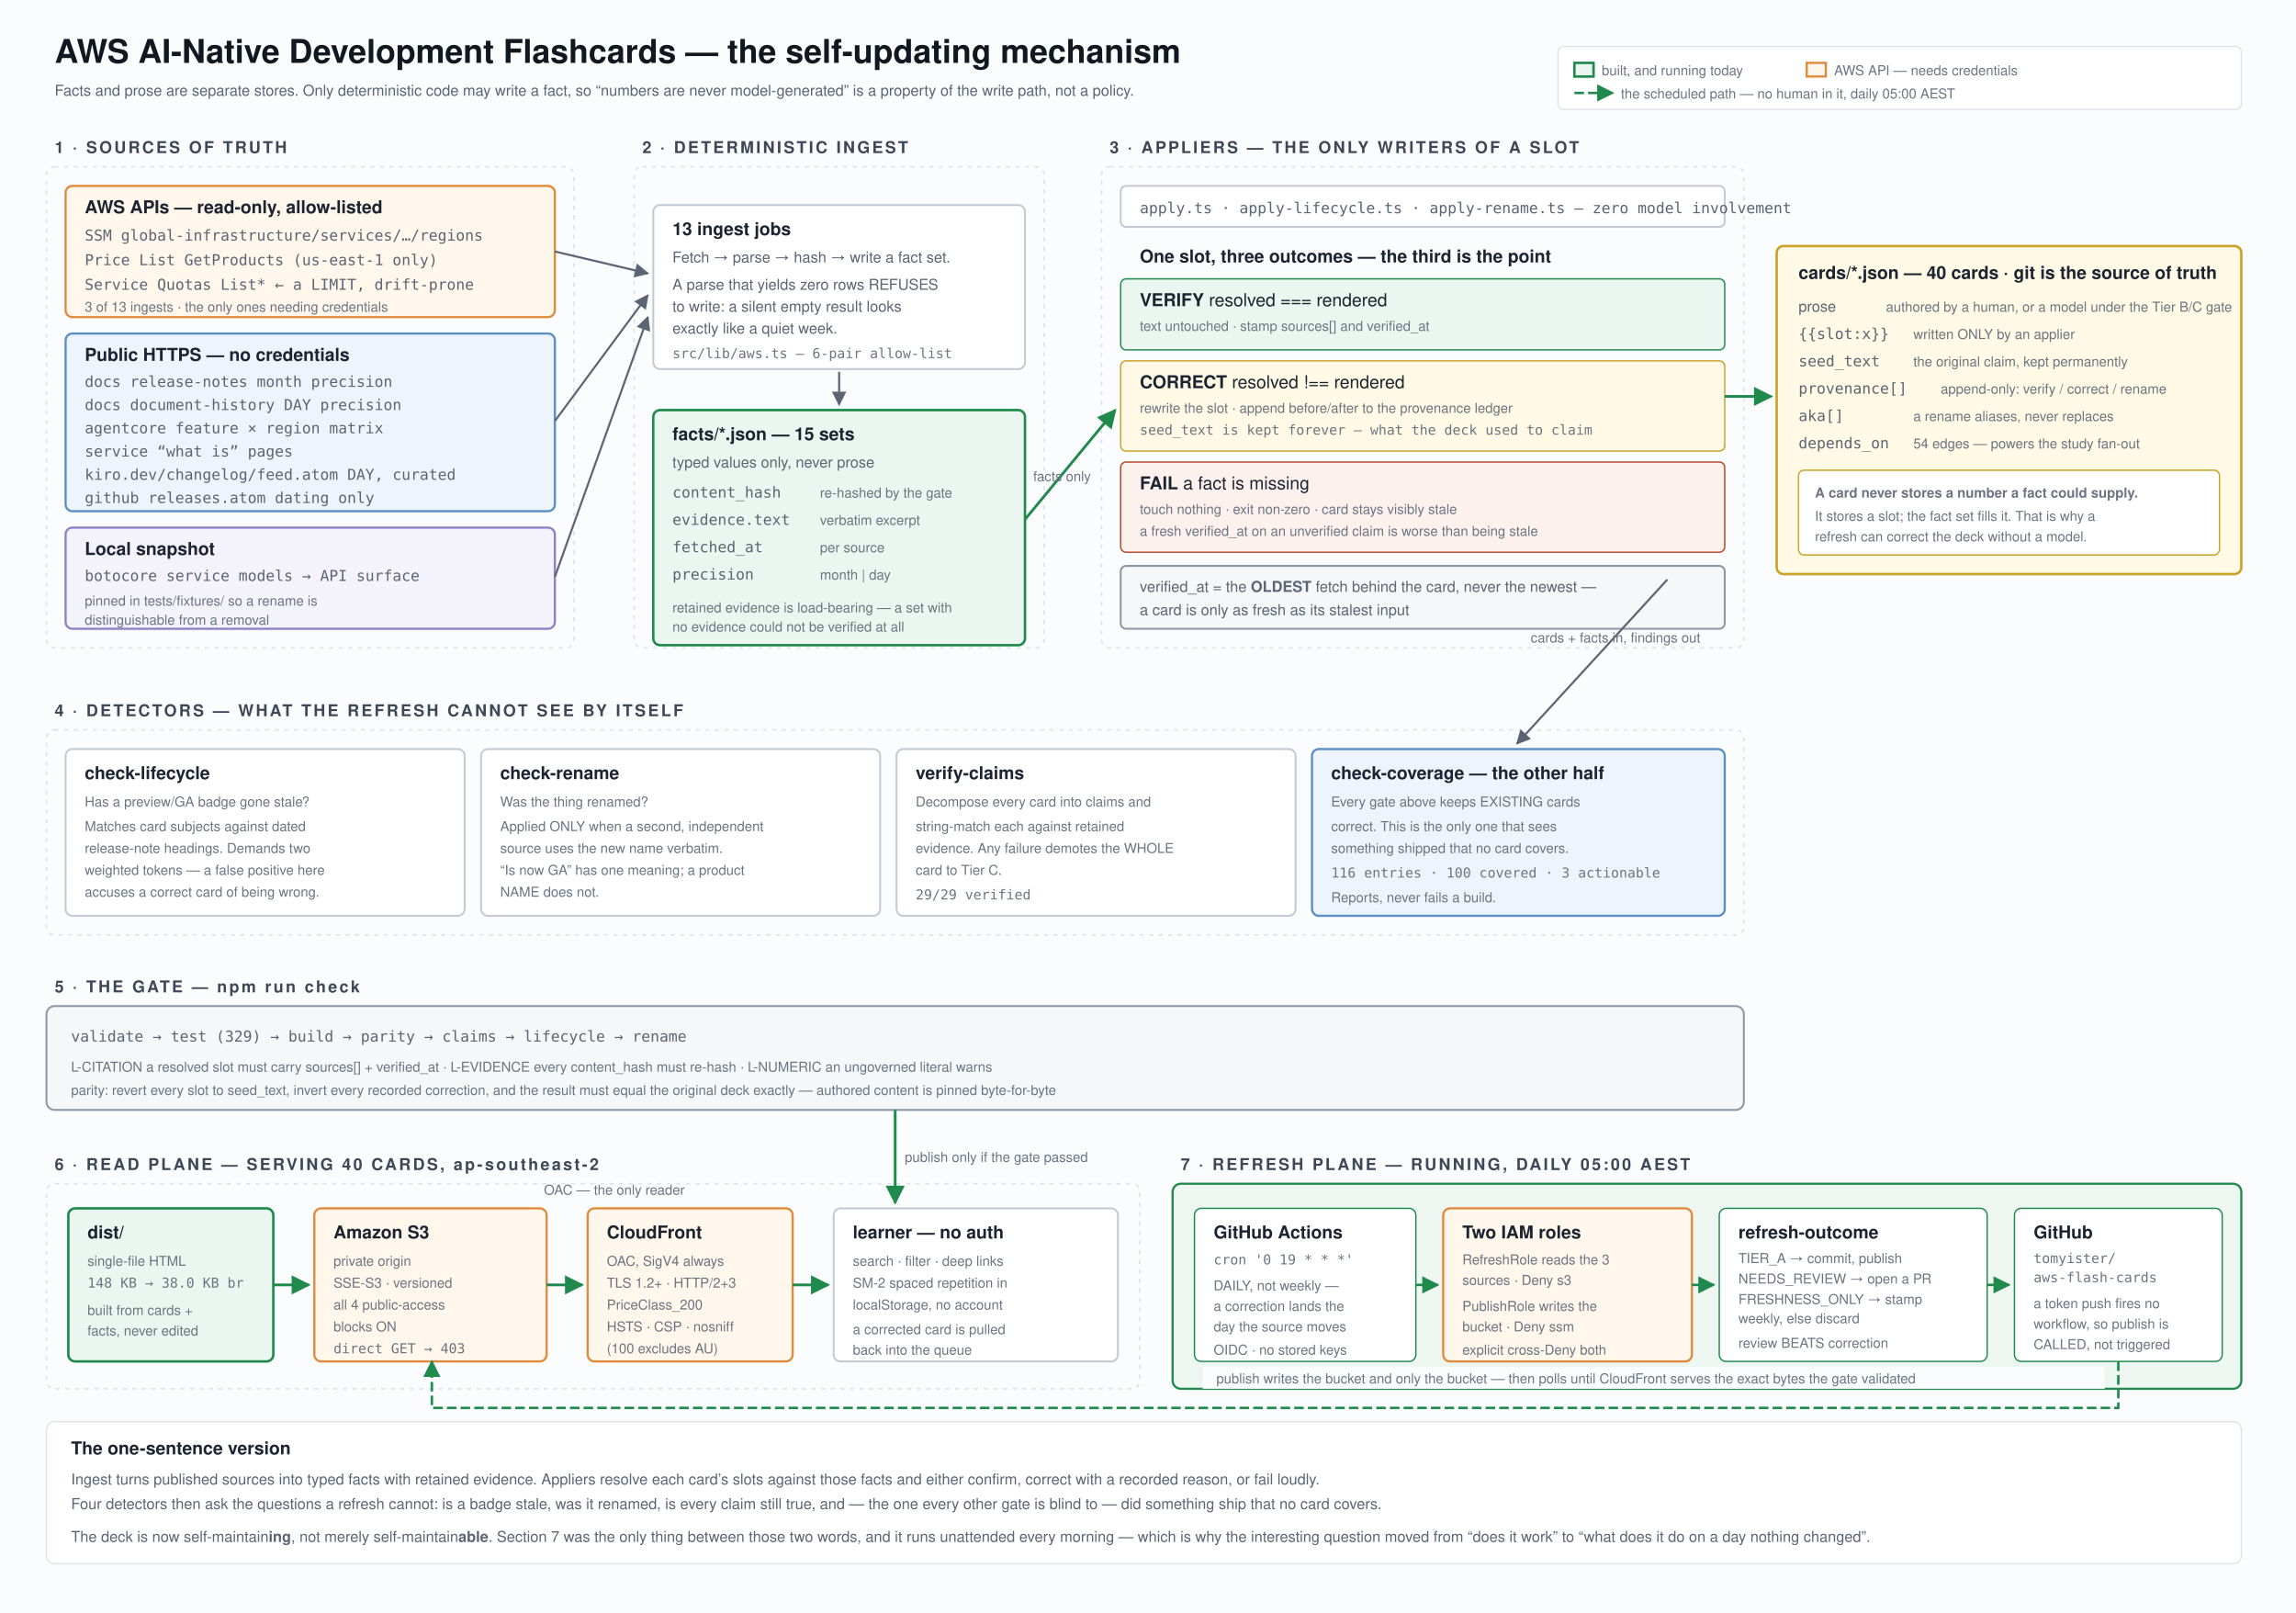
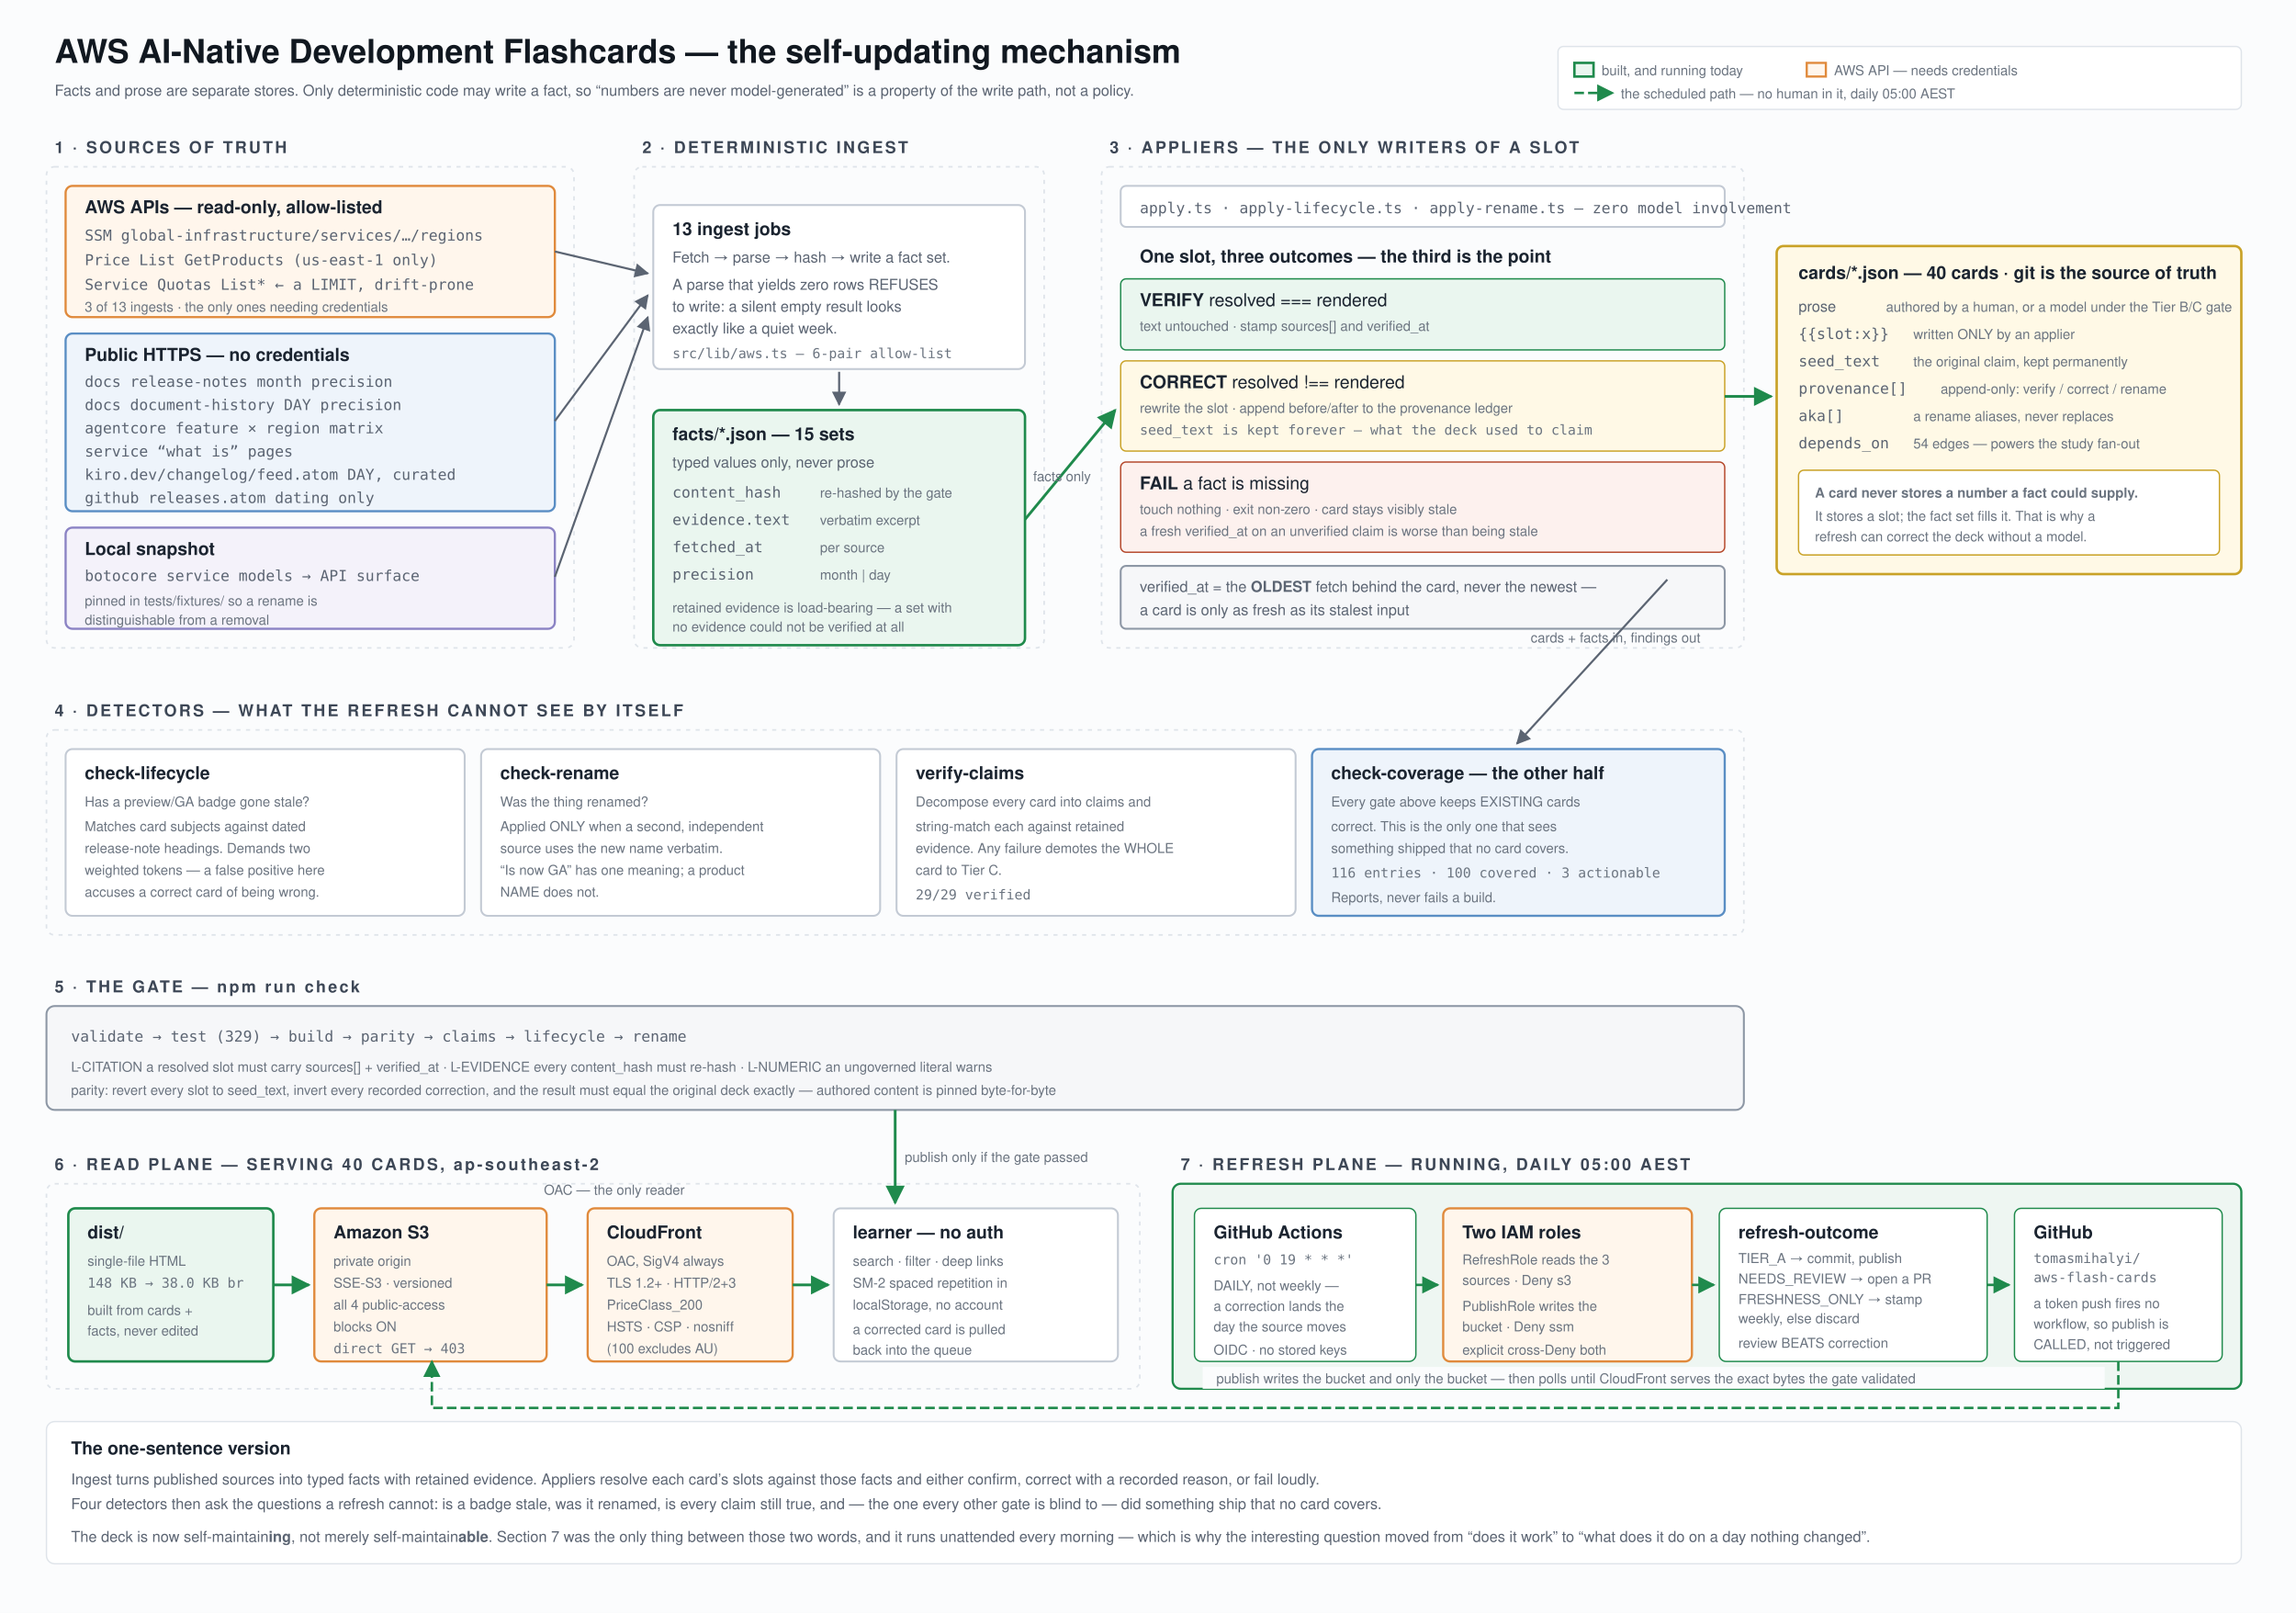
<svg xmlns="http://www.w3.org/2000/svg" width="1680" height="1180" viewBox="0 0 1680 1180" font-family="Helvetica Neue, Helvetica, Arial, sans-serif">
  <defs>
    <marker id="a" viewBox="0 0 10 10" refX="9" refY="5" markerWidth="7" markerHeight="7" orient="auto-start-reverse">
      <path d="M0,0 L10,5 L0,10 z" fill="#5b6472" />
    </marker>
    <marker id="ag" viewBox="0 0 10 10" refX="9" refY="5" markerWidth="7" markerHeight="7" orient="auto-start-reverse">
      <path d="M0,0 L10,5 L0,10 z" fill="#1f8a4c" />
    </marker>
    <marker id="ar" viewBox="0 0 10 10" refX="9" refY="5" markerWidth="7" markerHeight="7" orient="auto-start-reverse">
      <path d="M0,0 L10,5 L0,10 z" fill="#b4472a" />
    </marker>
    <style>
      .t   { font-size:13px; fill:#1b2430; }
      .sm  { font-size:11px; fill:#5b6472; }
      .xs  { font-size:10px; fill:#6b7480; }
      .mono{ font-family:"IBM Plex Mono", "SF Mono", Menlo, monospace; }
      .h   { font-size:12px; font-weight:700; fill:#3d4756; letter-spacing:1.6px; }
      .box { fill:#ffffff; stroke:#c3cad4; stroke-width:1.4; }
      .aws { fill:#fff6ec; stroke:#e08a3c; stroke-width:1.6; }
      .pub { fill:#eef4fb; stroke:#5a8ec4; stroke-width:1.6; }
      .loc { fill:#f4f2fa; stroke:#8b83c4; stroke-width:1.6; }
      .store{ fill:#eaf6ef; stroke:#1f8a4c; stroke-width:1.8; }
      .card { fill:#fff9e6; stroke:#c9a227; stroke-width:1.8; }
      .gate { fill:#f6f7f9; stroke:#8d97a5; stroke-width:1.4; }
      .todo { fill:#fdf1ee; stroke:#b4472a; stroke-width:1.6; stroke-dasharray:6 4; }
      .ci   { fill:#eef6f2; stroke:#1f8a4c; stroke-width:1.6; }
      .ln  { stroke:#5b6472; stroke-width:1.5; fill:none; marker-end:url(#a); }
      .lng { stroke:#1f8a4c; stroke-width:2;   fill:none; marker-end:url(#ag); }
      .lnc { stroke:#1f8a4c; stroke-width:1.8; fill:none; marker-end:url(#ag); stroke-dasharray:7 3; }
      .lnr { stroke:#b4472a; stroke-width:1.6; fill:none; marker-end:url(#ar); stroke-dasharray:6 4; }
      .band{ fill:none; stroke:#dfe4ea; stroke-width:1.2; stroke-dasharray:3 4; }
    </style>
  </defs>
  <rect width="1680" height="1180" fill="#fbfcfd" />
  <text x="40" y="46" font-size="24" font-weight="700" fill="#111820">AWS AI-Native Development Flashcards — the self-updating mechanism</text>
  <text x="40" y="70" class="sm">Facts and prose are separate stores. Only deterministic code may write a fact, so “numbers are never model-generated” is a property of the write path, not a policy.</text>
  <g transform="translate(1140,34)">
    <rect x="0" y="0" width="500" height="46" rx="4" fill="#ffffff" stroke="#dfe4ea" />
    <rect x="12" y="12" width="14" height="10" class="store" />
    <text x="32" y="21" class="xs">built, and running today</text>
    <rect x="182" y="12" width="14" height="10" class="aws" />
    <text x="202" y="21" class="xs">AWS API — needs credentials</text>
    <line x1="12" y1="34" x2="40" y2="34" class="lnc" />
    <text x="46" y="38" class="xs">the scheduled path — no human in it, daily 05:00 AEST</text>
  </g>
  <text x="40" y="112" class="h">1 · SOURCES OF TRUTH</text>
  <rect x="34" y="122" width="386" height="352" class="band" rx="6" />
  <rect x="48" y="136" width="358" height="96" class="aws" rx="5" />
  <text x="62" y="156" class="t" font-weight="700">AWS APIs — read-only, allow-listed</text>
  <text x="62" y="176" class="sm mono">SSM  global-infrastructure/services/…/regions</text>
  <text x="62" y="194" class="sm mono">Price List  GetProducts   (us-east-1 only)</text>
  <text x="62" y="212" class="sm mono">Service Quotas  List*     ← a LIMIT, drift-prone</text>
  <text x="62" y="228" class="xs">3 of 13 ingests · the only ones needing credentials</text>
  <rect x="48" y="244" width="358" height="130" class="pub" rx="5" />
  <text x="62" y="264" class="t" font-weight="700">Public HTTPS — no credentials</text>
  <text x="62" y="283" class="sm mono">docs release-notes        month precision</text>
  <text x="62" y="300" class="sm mono">docs document-history     DAY precision</text>
  <text x="62" y="317" class="sm mono">agentcore feature × region matrix</text>
  <text x="62" y="334" class="sm mono">service “what is” pages</text>
  <text x="62" y="351" class="sm mono">kiro.dev/changelog/feed.atom   DAY, curated</text>
  <text x="62" y="368" class="sm mono">github releases.atom           dating only</text>
  <rect x="48" y="386" width="358" height="74" class="loc" rx="5" />
  <text x="62" y="406" class="t" font-weight="700">Local snapshot</text>
  <text x="62" y="425" class="sm mono">botocore service models → API surface</text>
  <text x="62" y="443" class="xs">pinned in tests/fixtures/ so a rename is</text>
  <text x="62" y="457" class="xs">distinguishable from a removal</text>
  <text x="470" y="112" class="h">2 · DETERMINISTIC INGEST</text>
  <rect x="464" y="122" width="300" height="352" class="band" rx="6" />
  <rect x="478" y="150" width="272" height="120" class="box" rx="5" />
  <text x="492" y="172" class="t" font-weight="700">13 ingest jobs</text>
  <text x="492" y="192" class="sm">Fetch → parse → hash → write a fact set.</text>
  <text x="492" y="212" class="sm">A parse that yields zero rows REFUSES</text>
  <text x="492" y="228" class="sm">to write: a silent empty result looks</text>
  <text x="492" y="244" class="sm">exactly like a quiet week.</text>
  <text x="492" y="262" class="xs mono">src/lib/aws.ts — 6-pair allow-list</text>
  <rect x="478" y="300" width="272" height="172" class="store" rx="5" />
  <text x="492" y="322" class="t" font-weight="700">facts/*.json   — 15 sets</text>
  <text x="492" y="342" class="sm">typed values only, never prose</text>
  <text x="492" y="364" class="sm mono">content_hash</text>
  <text x="600" y="364" class="xs">re-hashed by the gate</text>
  <text x="492" y="384" class="sm mono">evidence.text</text>
  <text x="600" y="384" class="xs">verbatim excerpt</text>
  <text x="492" y="404" class="sm mono">fetched_at</text>
  <text x="600" y="404" class="xs">per source</text>
  <text x="492" y="424" class="sm mono">precision</text>
  <text x="600" y="424" class="xs">month | day</text>
  <text x="492" y="448" class="xs">retained evidence is load-bearing — a set with</text>
  <text x="492" y="462" class="xs">no evidence could not be verified at all</text>
  <line x1="406" y1="184" x2="474" y2="200" class="ln" />
  <line x1="406" y1="308" x2="474" y2="216" class="ln" />
  <line x1="406" y1="422" x2="474" y2="232" class="ln" />
  <line x1="614" y1="272" x2="614" y2="296" class="ln" />
  <text x="812" y="112" class="h">3 · APPLIERS — THE ONLY WRITERS OF A SLOT</text>
  <rect x="806" y="122" width="470" height="352" class="band" rx="6" />
  <rect x="820" y="136" width="442" height="30" class="box" rx="4" />
  <text x="834" y="156" class="sm mono">apply.ts · apply-lifecycle.ts · apply-rename.ts   — zero model involvement</text>
  <text x="834" y="192" class="t" font-weight="700">One slot, three outcomes — the third is the point</text>
  <rect x="820" y="204" width="442" height="52" fill="#eaf6ef" stroke="#1f8a4c" rx="4" />
  <text x="834" y="224" class="t">
    <tspan font-weight="700">VERIFY</tspan>  resolved === rendered</text>
  <text x="834" y="242" class="xs">text untouched · stamp sources[] and verified_at</text>
  <rect x="820" y="264" width="442" height="66" fill="#fff9e6" stroke="#c9a227" rx="4" />
  <text x="834" y="284" class="t">
    <tspan font-weight="700">CORRECT</tspan>  resolved !== rendered</text>
  <text x="834" y="302" class="xs">rewrite the slot · append before/after to the provenance ledger</text>
  <text x="834" y="318" class="xs mono">seed_text is kept forever — what the deck used to claim</text>
  <rect x="820" y="338" width="442" height="66" fill="#fdf1ee" stroke="#b4472a" rx="4" />
  <text x="834" y="358" class="t">
    <tspan font-weight="700">FAIL</tspan>  a fact is missing</text>
  <text x="834" y="376" class="xs">touch nothing · exit non-zero · card stays visibly stale</text>
  <text x="834" y="392" class="xs">a fresh verified_at on an unverified claim is worse than being stale</text>
  <rect x="820" y="414" width="442" height="46" class="gate" rx="4" />
  <text x="834" y="433" class="sm">verified_at = the <tspan font-weight="700">OLDEST</tspan> fetch behind the card, never the newest —</text>
  <text x="834" y="450" class="sm">a card is only as fresh as its stalest input</text>
  <line x1="750" y1="380" x2="816" y2="300" class="lng" />
  <text x="756" y="352" class="xs" fill="#1f8a4c">facts only</text>
  <rect x="1300" y="180" width="340" height="240" class="card" rx="5" />
  <text x="1316" y="204" class="t" font-weight="700">cards/*.json — 40 cards · git is the source of truth</text>
  <text x="1316" y="228" class="sm">prose</text>
  <text x="1380" y="228" class="xs">authored by a human, or a model under the Tier B/C gate</text>
  <text x="1316" y="248" class="sm mono">{{slot:x}}</text>
  <text x="1400" y="248" class="xs">written ONLY by an applier</text>
  <text x="1316" y="268" class="sm mono">seed_text</text>
  <text x="1400" y="268" class="xs">the original claim, kept permanently</text>
  <text x="1316" y="288" class="sm mono">provenance[]</text>
  <text x="1420" y="288" class="xs">append-only: verify / correct / rename</text>
  <text x="1316" y="308" class="sm mono">aka[]</text>
  <text x="1400" y="308" class="xs">a rename aliases, never replaces</text>
  <text x="1316" y="328" class="sm mono">depends_on</text>
  <text x="1400" y="328" class="xs">54 edges — powers the study fan-out</text>
  <rect x="1316" y="344" width="308" height="62" fill="#ffffff" stroke="#c9a227" rx="4" />
  <text x="1328" y="364" class="xs" font-weight="700">A card never stores a number a fact could supply.</text>
  <text x="1328" y="381" class="xs">It stores a slot; the fact set fills it. That is why a</text>
  <text x="1328" y="396" class="xs">refresh can correct the deck without a model.</text>
  <line x1="1262" y1="290" x2="1296" y2="290" class="lng" />
  <text x="40" y="524" class="h">4 · DETECTORS — WHAT THE REFRESH CANNOT SEE BY ITSELF</text>
  <rect x="34" y="534" width="1242" height="150" class="band" rx="6" />
  <rect x="48" y="548" width="292" height="122" class="box" rx="5" />
  <text x="62" y="570" class="t" font-weight="700">check-lifecycle</text>
  <text x="62" y="590" class="xs">Has a preview/GA badge gone stale?</text>
  <text x="62" y="608" class="xs">Matches card subjects against dated</text>
  <text x="62" y="624" class="xs">release-note headings. Demands two</text>
  <text x="62" y="640" class="xs">weighted tokens — a false positive here</text>
  <text x="62" y="656" class="xs">accuses a correct card of being wrong.</text>
  <rect x="352" y="548" width="292" height="122" class="box" rx="5" />
  <text x="366" y="570" class="t" font-weight="700">check-rename</text>
  <text x="366" y="590" class="xs">Was the thing renamed?</text>
  <text x="366" y="608" class="xs">Applied ONLY when a second, independent</text>
  <text x="366" y="624" class="xs">source uses the new name verbatim.</text>
  <text x="366" y="640" class="xs">“Is now GA” has one meaning; a product</text>
  <text x="366" y="656" class="xs">NAME does not.</text>
  <rect x="656" y="548" width="292" height="122" class="box" rx="5" />
  <text x="670" y="570" class="t" font-weight="700">verify-claims</text>
  <text x="670" y="590" class="xs">Decompose every card into claims and</text>
  <text x="670" y="608" class="xs">string-match each against retained</text>
  <text x="670" y="624" class="xs">evidence. Any failure demotes the WHOLE</text>
  <text x="670" y="640" class="xs">card to Tier C.</text>
  <text x="670" y="658" class="xs mono">29/29 verified</text>
  <rect x="960" y="548" width="302" height="122" fill="#eef4fb" stroke="#5a8ec4" stroke-width="1.6" rx="5" />
  <text x="974" y="570" class="t" font-weight="700">check-coverage — the other half</text>
  <text x="974" y="590" class="xs">Every gate above keeps EXISTING cards</text>
  <text x="974" y="608" class="xs">correct. This is the only one that sees</text>
  <text x="974" y="624" class="xs">something shipped that no card covers.</text>
  <text x="974" y="642" class="xs mono">116 entries · 100 covered · 3 actionable</text>
  <text x="974" y="660" class="xs">Reports, never fails a build.</text>
  <line x1="1220" y1="424" x2="1110" y2="544" class="ln" />
  <text x="1120" y="470" class="xs">cards + facts in, findings out</text>
  <text x="40" y="726" class="h">5 · THE GATE — npm run check</text>
  <rect x="34" y="736" width="1242" height="76" class="gate" rx="6" />
  <text x="52" y="762" class="sm mono">validate → test (329) → build → parity → claims → lifecycle → rename</text>
  <text x="52" y="784" class="xs">L-CITATION a resolved slot must carry sources[] + verified_at · L-EVIDENCE every content_hash must re-hash · L-NUMERIC an ungoverned literal warns</text>
  <text x="52" y="801" class="xs">parity: revert every slot to seed_text, invert every recorded correction, and the result must equal the original deck exactly — authored content is pinned byte-for-byte</text>
  <text x="40" y="856" class="h">6 · READ PLANE — SERVING 40 CARDS, ap-southeast-2</text>
  <rect x="34" y="866" width="800" height="150" class="band" rx="6" />
  <rect x="50" y="884" width="150" height="112" class="store" rx="5" />
  <text x="64" y="906" class="t" font-weight="700">dist/</text>
  <text x="64" y="926" class="xs">single-file HTML</text>
  <text x="64" y="942" class="xs mono">148 KB → 38.0 KB br</text>
  <text x="64" y="962" class="xs">built from cards +</text>
  <text x="64" y="977" class="xs">facts, never edited</text>
  <rect x="230" y="884" width="170" height="112" class="aws" rx="5" />
  <text x="244" y="906" class="t" font-weight="700">Amazon S3</text>
  <text x="244" y="926" class="xs">private origin</text>
  <text x="244" y="942" class="xs">SSE-S3 · versioned</text>
  <text x="244" y="958" class="xs">all 4 public-access</text>
  <text x="244" y="974" class="xs">blocks ON</text>
  <text x="244" y="990" class="xs mono">direct GET → 403</text>
  <rect x="430" y="884" width="150" height="112" class="aws" rx="5" />
  <text x="444" y="906" class="t" font-weight="700">CloudFront</text>
  <text x="444" y="926" class="xs">OAC, SigV4 always</text>
  <text x="444" y="942" class="xs">TLS 1.2+ · HTTP/2+3</text>
  <text x="444" y="958" class="xs">PriceClass_200</text>
  <text x="444" y="974" class="xs">HSTS · CSP · nosniff</text>
  <text x="444" y="990" class="xs">(100 excludes AU)</text>
  <rect x="610" y="884" width="208" height="112" class="box" rx="5" />
  <text x="624" y="906" class="t" font-weight="700">learner — no auth</text>
  <text x="624" y="926" class="xs">search · filter · deep links</text>
  <text x="624" y="942" class="xs">SM-2 spaced repetition in</text>
  <text x="624" y="958" class="xs">localStorage, no account</text>
  <text x="624" y="976" class="xs">a corrected card is pulled</text>
  <text x="624" y="991" class="xs">back into the queue</text>
  <line x1="200" y1="940" x2="226" y2="940" class="lng" />
  <path d="M400,940 L426,940" class="lng" />
  <text x="398" y="874" class="xs" fill="#1f8a4c">OAC — the only reader</text>
  <line x1="580" y1="940" x2="606" y2="940" class="lng" />
  <line x1="655" y1="812" x2="655" y2="880" class="lng" />
  <text x="662" y="850" class="xs" fill="#1f8a4c">publish only if the gate passed</text>
  <text x="864" y="856" class="h" fill="#1f8a4c">7 · REFRESH PLANE — RUNNING, DAILY 05:00 AEST</text>
  <rect x="858" y="866" width="782" height="150" class="ci" rx="6" />
  <rect x="874" y="884" width="162" height="112" fill="#ffffff" stroke="#1f8a4c" rx="5" />
  <text x="888" y="906" class="t" font-weight="700">GitHub Actions</text>
  <text x="888" y="925" class="xs mono">cron '0 19 * * *'</text>
  <text x="888" y="944" class="xs">DAILY, not weekly —</text>
  <text x="888" y="959" class="xs">a correction lands the</text>
  <text x="888" y="974" class="xs">day the source moves</text>
  <text x="888" y="991" class="xs">OIDC · no stored keys</text>
  <rect x="1056" y="884" width="182" height="112" class="aws" rx="5" />
  <text x="1070" y="906" class="t" font-weight="700">Two IAM roles</text>
  <text x="1070" y="925" class="xs">RefreshRole reads the 3</text>
  <text x="1070" y="940" class="xs">sources · Deny s3</text>
  <text x="1070" y="959" class="xs">PublishRole writes the</text>
  <text x="1070" y="974" class="xs">bucket · Deny ssm</text>
  <text x="1070" y="991" class="xs">explicit cross-Deny both</text>
  <rect x="1258" y="884" width="196" height="112" fill="#ffffff" stroke="#1f8a4c" rx="5" />
  <text x="1272" y="906" class="t" font-weight="700">refresh-outcome</text>
  <text x="1272" y="924" class="xs">TIER_A → commit, publish</text>
  <text x="1272" y="939" class="xs">NEEDS_REVIEW → open a PR</text>
  <text x="1272" y="954" class="xs">FRESHNESS_ONLY → stamp</text>
  <text x="1272" y="968" class="xs">weekly, else discard</text>
  <text x="1272" y="986" class="xs">review BEATS correction</text>
  <rect x="1474" y="884" width="152" height="112" fill="#ffffff" stroke="#1f8a4c" rx="5" />
  <text x="1488" y="906" class="t" font-weight="700">GitHub</text>
-   <text x="1488" y="924" class="xs mono">tomyister/</text>
+   <text x="1488" y="924" class="xs mono">tomasmihalyi/</text>
  <text x="1488" y="938" class="xs mono">aws-flash-cards</text>
  <text x="1488" y="957" class="xs">a token push fires no</text>
  <text x="1488" y="972" class="xs">workflow, so publish is</text>
  <text x="1488" y="987" class="xs">CALLED, not triggered</text>
  <line x1="1036" y1="940" x2="1052" y2="940" class="lnc" />
  <line x1="1238" y1="940" x2="1254" y2="940" class="lnc" />
  <line x1="1454" y1="940" x2="1470" y2="940" class="lnc" />
  <path d="M1550,996 L1550,1030 L316,1030 L316,996" class="lnc" />
  <rect x="880" y="1000" width="660" height="16" fill="#fbfcfd" />
  <text x="890" y="1012" class="xs" fill="#1f8a4c">publish writes the bucket and only the bucket — then polls until CloudFront serves the exact bytes the gate validated</text>
  <rect x="34" y="1040" width="1606" height="104" fill="#ffffff" stroke="#dfe4ea" rx="6" />
  <text x="52" y="1064" class="t" font-weight="700">The one-sentence version</text>
  <text x="52" y="1086" class="sm">Ingest turns published sources into typed facts with retained evidence. Appliers resolve each card’s slots against those facts and either confirm, correct with a recorded reason, or fail loudly.</text>
  <text x="52" y="1104" class="sm">Four detectors then ask the questions a refresh cannot: is a badge stale, was it renamed, is every claim still true, and — the one every other gate is blind to — did something ship that no card covers.</text>
  <text x="52" y="1128" class="sm" fill="#1f8a4c">The deck is now self-maintain<tspan font-weight="700">ing</tspan>, not merely self-maintain<tspan font-weight="700">able</tspan>. Section 7 was the only thing between those two words, and it runs unattended every morning — which is why the interesting question moved from “does it work” to “what does it do on a day nothing changed”.</text>
</svg>
